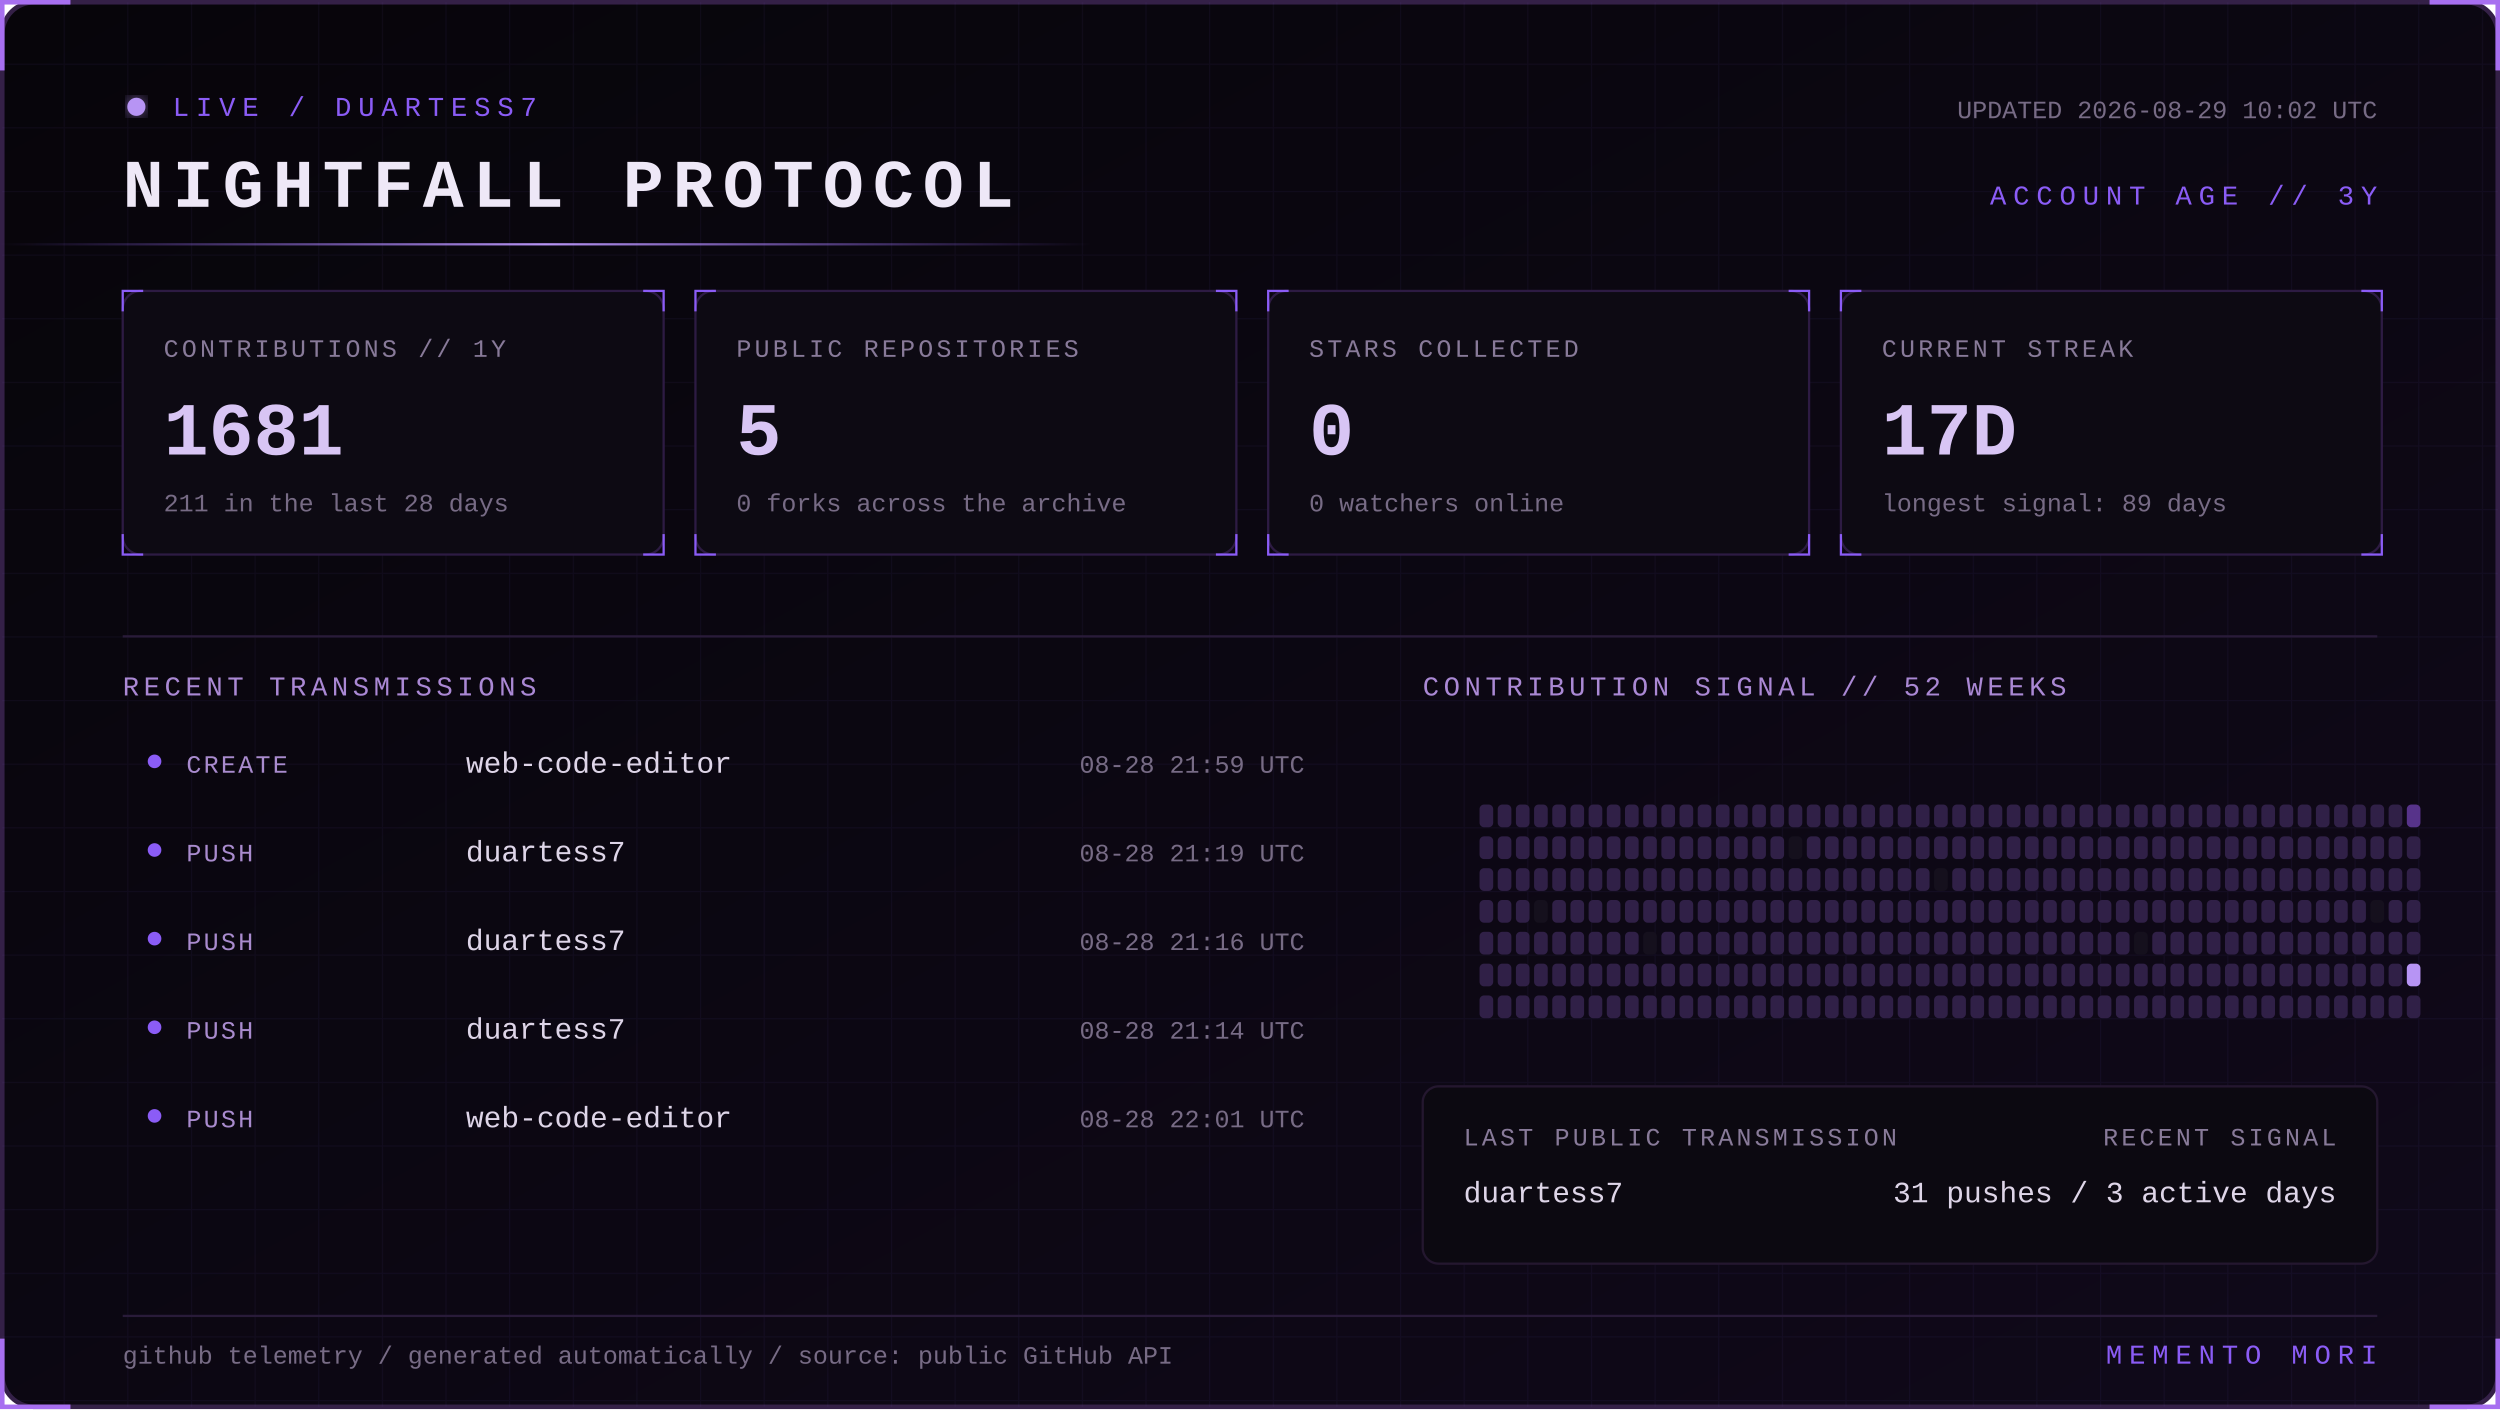
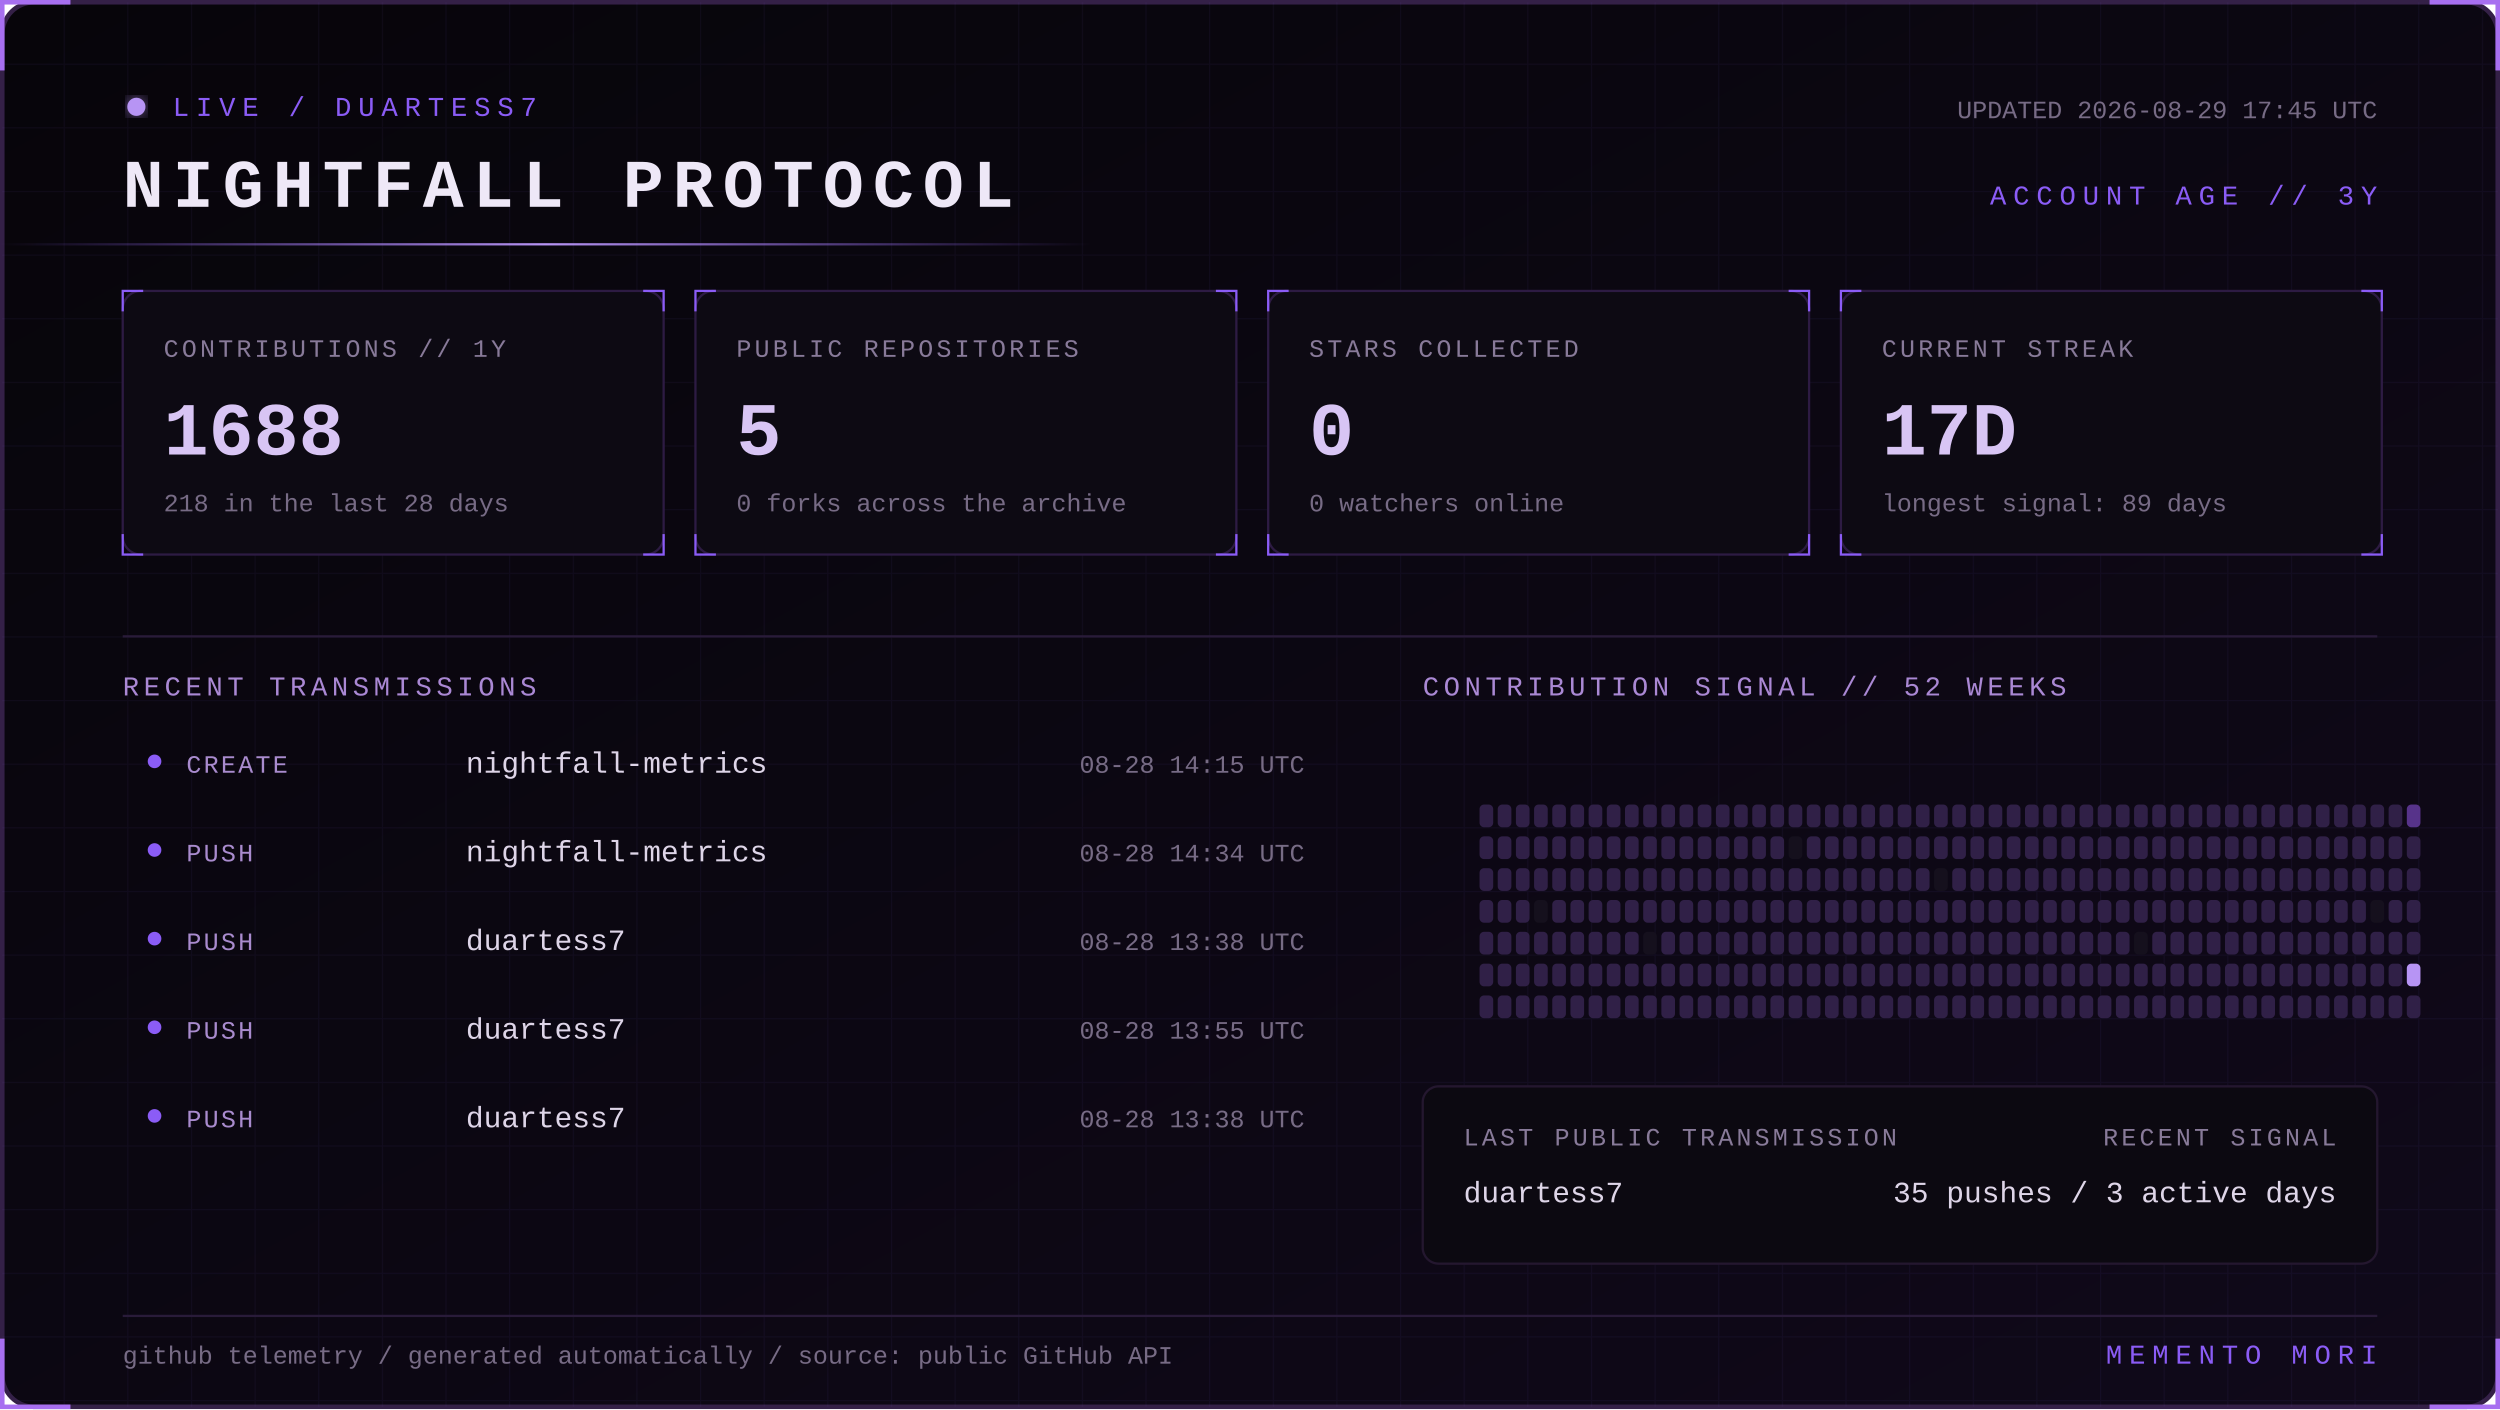
<svg xmlns="http://www.w3.org/2000/svg" width="1100" height="620" viewBox="0 0 1100 620" role="img" aria-labelledby="title desc">
  <defs>
    <linearGradient id="bg" x1="0" y1="0" x2="1" y2="1">
      <stop stop-color="#07050a" />
      <stop offset="1" stop-color="#10091a" />
    </linearGradient>
    <linearGradient id="beam">
      <stop stop-color="#8b5cf6" stop-opacity="0" />
      <stop offset=".5" stop-color="#b794f4" />
      <stop offset="1" stop-color="#8b5cf6" stop-opacity="0" />
    </linearGradient>
    <filter id="glow">
      <feGaussianBlur stdDeviation="4" result="b" />
      <feMerge>
        <feMergeNode in="b" />
        <feMergeNode in="SourceGraphic" />
      </feMerge>
    </filter>
    <pattern id="grid" width="28" height="28" patternUnits="userSpaceOnUse">
      <path d="M28 0H0V28" fill="none" stroke="#8b5cf6" stroke-opacity=".055" />
    </pattern>
    <style>
      text { font-family: Consolas, 'Courier New', monospace; }
      .kicker { fill:#8b5cf6; font-size:12px; letter-spacing:3px; }
      .title { fill:#eee8f7; font-size:30px; font-weight:700; letter-spacing:4px; }
      .label { fill:#887a99; font-size:11px; letter-spacing:1.4px; }
      .value { fill:#d8c5f4; font-size:33px; font-weight:700; }
      .detail,.pct { fill:#776b85; font-size:11px; }
      .section { fill:#aa88d4; font-size:12px; letter-spacing:2px; }
      .lang { fill:#ded5e8; font-size:13px; }
      .event { fill:#a98bce; font-size:11px; letter-spacing:1px; }
      .scan { animation:scan 5s linear infinite; }
      .blink { animation:blink 1.6s step-end infinite; }
      @keyframes scan { from { transform:translateX(-500px) } to { transform:translateX(1100px) } }
      @keyframes blink { 50% { opacity:.25 } }
    </style>
  </defs>
  <rect x="1" y="1" width="1098" height="618" rx="14" fill="url(#bg)" stroke="#342047" stroke-width="2" />
  <rect x="1" y="1" width="1098" height="618" rx="14" fill="url(#grid)" />
  <path d="M31 1H1v30 M1069 1h30v30 M1099 589v30h-30 M31 619H1v-30" stroke="#a76ff0" stroke-width="2" fill="none" />
  <g transform="translate(54 42)">
    <circle cx="6" cy="5" r="4" fill="#b794f4" filter="url(#glow)" class="blink" />
    <text x="22" y="9" class="kicker">LIVE / DUARTESS7</text>
    <text y="49" class="title">NIGHTFALL PROTOCOL</text>
-     <text x="992" y="10" text-anchor="end" class="detail">UPDATED 2026-08-29 10:02 UTC</text>
+     <text x="992" y="10" text-anchor="end" class="detail">UPDATED 2026-08-29 17:45 UTC</text>
    <text x="992" y="48" text-anchor="end" class="kicker">ACCOUNT AGE // 3Y</text>
  </g>
  <rect y="107" width="480" height="1" fill="url(#beam)" class="scan" />
  <g transform="translate(54 128)">
    <rect width="238" height="116" rx="8" fill="#0d0a13" stroke="#2d1b43" />
    <path d="M0 9V0h9 M229 0h9v9 M238 107v9h-9 M9 116H0v-9" stroke="#8b5cf6" fill="none" />
    <text x="18" y="29" class="label">CONTRIBUTIONS // 1Y</text>
-     <text x="18" y="72" class="value">1681</text>
-     <text x="18" y="97" class="detail">211 in the last 28 days</text>
+     <text x="18" y="72" class="value">1688</text>
+     <text x="18" y="97" class="detail">218 in the last 28 days</text>
  </g>
  <g transform="translate(306 128)">
    <rect width="238" height="116" rx="8" fill="#0d0a13" stroke="#2d1b43" />
    <path d="M0 9V0h9 M229 0h9v9 M238 107v9h-9 M9 116H0v-9" stroke="#8b5cf6" fill="none" />
    <text x="18" y="29" class="label">PUBLIC REPOSITORIES</text>
    <text x="18" y="72" class="value">5</text>
    <text x="18" y="97" class="detail">0 forks across the archive</text>
  </g>
  <g transform="translate(558 128)">
    <rect width="238" height="116" rx="8" fill="#0d0a13" stroke="#2d1b43" />
    <path d="M0 9V0h9 M229 0h9v9 M238 107v9h-9 M9 116H0v-9" stroke="#8b5cf6" fill="none" />
    <text x="18" y="29" class="label">STARS COLLECTED</text>
    <text x="18" y="72" class="value">0</text>
    <text x="18" y="97" class="detail">0 watchers online</text>
  </g>
  <g transform="translate(810 128)">
    <rect width="238" height="116" rx="8" fill="#0d0a13" stroke="#2d1b43" />
    <path d="M0 9V0h9 M229 0h9v9 M238 107v9h-9 M9 116H0v-9" stroke="#8b5cf6" fill="none" />
    <text x="18" y="29" class="label">CURRENT STREAK</text>
    <text x="18" y="72" class="value">17D</text>
    <text x="18" y="97" class="detail">longest signal: 89 days</text>
  </g>
  <path d="M54 280H1046" stroke="#291b39" />
  <text x="54" y="306" class="section">RECENT TRANSMISSIONS</text>
  <text x="626" y="306" class="section">CONTRIBUTION SIGNAL // 52 WEEKS</text>
  <circle cx="68" cy="335" r="3" fill="#8b5cf6" />
  <text x="82" y="340" class="event">CREATE</text>
-   <text x="205" y="340" class="lang">web-code-editor</text>
-   <text x="574" y="340" text-anchor="end" class="pct">08-28 21:59 UTC</text>
+   <text x="205" y="340" class="lang">nightfall-metrics</text>
+   <text x="574" y="340" text-anchor="end" class="pct">08-28 14:15 UTC</text>
  <circle cx="68" cy="374" r="3" fill="#8b5cf6" />
  <text x="82" y="379" class="event">PUSH</text>
-   <text x="205" y="379" class="lang">duartess7</text>
-   <text x="574" y="379" text-anchor="end" class="pct">08-28 21:19 UTC</text>
+   <text x="205" y="379" class="lang">nightfall-metrics</text>
+   <text x="574" y="379" text-anchor="end" class="pct">08-28 14:34 UTC</text>
  <circle cx="68" cy="413" r="3" fill="#8b5cf6" />
  <text x="82" y="418" class="event">PUSH</text>
  <text x="205" y="418" class="lang">duartess7</text>
-   <text x="574" y="418" text-anchor="end" class="pct">08-28 21:16 UTC</text>
+   <text x="574" y="418" text-anchor="end" class="pct">08-28 13:38 UTC</text>
  <circle cx="68" cy="452" r="3" fill="#8b5cf6" />
  <text x="82" y="457" class="event">PUSH</text>
  <text x="205" y="457" class="lang">duartess7</text>
-   <text x="574" y="457" text-anchor="end" class="pct">08-28 21:14 UTC</text>
+   <text x="574" y="457" text-anchor="end" class="pct">08-28 13:55 UTC</text>
  <circle cx="68" cy="491" r="3" fill="#8b5cf6" />
  <text x="82" y="496" class="event">PUSH</text>
-   <text x="205" y="496" class="lang">web-code-editor</text>
-   <text x="574" y="496" text-anchor="end" class="pct">08-28 22:01 UTC</text>
+   <text x="205" y="496" class="lang">duartess7</text>
+   <text x="574" y="496" text-anchor="end" class="pct">08-28 13:38 UTC</text>
  <g>
    <rect x="651" y="354" width="6" height="10" rx="2" fill="#302047" />
    <rect x="651" y="368" width="6" height="10" rx="2" fill="#302047" />
    <rect x="651" y="382" width="6" height="10" rx="2" fill="#302047" />
    <rect x="651" y="396" width="6" height="10" rx="2" fill="#302047" />
    <rect x="651" y="410" width="6" height="10" rx="2" fill="#302047" />
    <rect x="651" y="424" width="6" height="10" rx="2" fill="#302047" />
    <rect x="651" y="438" width="6" height="10" rx="2" fill="#302047" />
    <rect x="659" y="354" width="6" height="10" rx="2" fill="#302047" />
    <rect x="659" y="368" width="6" height="10" rx="2" fill="#302047" />
    <rect x="659" y="382" width="6" height="10" rx="2" fill="#302047" />
    <rect x="659" y="396" width="6" height="10" rx="2" fill="#302047" />
    <rect x="659" y="410" width="6" height="10" rx="2" fill="#302047" />
    <rect x="659" y="424" width="6" height="10" rx="2" fill="#302047" />
    <rect x="659" y="438" width="6" height="10" rx="2" fill="#302047" />
    <rect x="667" y="354" width="6" height="10" rx="2" fill="#302047" />
    <rect x="667" y="368" width="6" height="10" rx="2" fill="#302047" />
    <rect x="667" y="382" width="6" height="10" rx="2" fill="#302047" />
    <rect x="667" y="396" width="6" height="10" rx="2" fill="#302047" />
    <rect x="667" y="410" width="6" height="10" rx="2" fill="#302047" />
    <rect x="667" y="424" width="6" height="10" rx="2" fill="#302047" />
    <rect x="667" y="438" width="6" height="10" rx="2" fill="#302047" />
    <rect x="675" y="354" width="6" height="10" rx="2" fill="#302047" />
    <rect x="675" y="368" width="6" height="10" rx="2" fill="#302047" />
    <rect x="675" y="382" width="6" height="10" rx="2" fill="#302047" />
    <rect x="675" y="396" width="6" height="10" rx="2" fill="#15101d" />
    <rect x="675" y="410" width="6" height="10" rx="2" fill="#302047" />
    <rect x="675" y="424" width="6" height="10" rx="2" fill="#302047" />
    <rect x="675" y="438" width="6" height="10" rx="2" fill="#302047" />
    <rect x="683" y="354" width="6" height="10" rx="2" fill="#302047" />
    <rect x="683" y="368" width="6" height="10" rx="2" fill="#302047" />
    <rect x="683" y="382" width="6" height="10" rx="2" fill="#302047" />
    <rect x="683" y="396" width="6" height="10" rx="2" fill="#302047" />
    <rect x="683" y="410" width="6" height="10" rx="2" fill="#302047" />
    <rect x="683" y="424" width="6" height="10" rx="2" fill="#302047" />
    <rect x="683" y="438" width="6" height="10" rx="2" fill="#302047" />
    <rect x="691" y="354" width="6" height="10" rx="2" fill="#302047" />
    <rect x="691" y="368" width="6" height="10" rx="2" fill="#302047" />
    <rect x="691" y="382" width="6" height="10" rx="2" fill="#302047" />
    <rect x="691" y="396" width="6" height="10" rx="2" fill="#302047" />
    <rect x="691" y="410" width="6" height="10" rx="2" fill="#302047" />
    <rect x="691" y="424" width="6" height="10" rx="2" fill="#302047" />
    <rect x="691" y="438" width="6" height="10" rx="2" fill="#302047" />
    <rect x="699" y="354" width="6" height="10" rx="2" fill="#302047" />
    <rect x="699" y="368" width="6" height="10" rx="2" fill="#302047" />
    <rect x="699" y="382" width="6" height="10" rx="2" fill="#302047" />
    <rect x="699" y="396" width="6" height="10" rx="2" fill="#302047" />
    <rect x="699" y="410" width="6" height="10" rx="2" fill="#302047" />
    <rect x="699" y="424" width="6" height="10" rx="2" fill="#302047" />
    <rect x="699" y="438" width="6" height="10" rx="2" fill="#302047" />
    <rect x="707" y="354" width="6" height="10" rx="2" fill="#302047" />
    <rect x="707" y="368" width="6" height="10" rx="2" fill="#302047" />
    <rect x="707" y="382" width="6" height="10" rx="2" fill="#302047" />
    <rect x="707" y="396" width="6" height="10" rx="2" fill="#302047" />
    <rect x="707" y="410" width="6" height="10" rx="2" fill="#302047" />
    <rect x="707" y="424" width="6" height="10" rx="2" fill="#302047" />
    <rect x="707" y="438" width="6" height="10" rx="2" fill="#302047" />
    <rect x="715" y="354" width="6" height="10" rx="2" fill="#302047" />
    <rect x="715" y="368" width="6" height="10" rx="2" fill="#302047" />
    <rect x="715" y="382" width="6" height="10" rx="2" fill="#302047" />
    <rect x="715" y="396" width="6" height="10" rx="2" fill="#302047" />
    <rect x="715" y="410" width="6" height="10" rx="2" fill="#302047" />
    <rect x="715" y="424" width="6" height="10" rx="2" fill="#302047" />
    <rect x="715" y="438" width="6" height="10" rx="2" fill="#302047" />
    <rect x="723" y="354" width="6" height="10" rx="2" fill="#302047" />
    <rect x="723" y="368" width="6" height="10" rx="2" fill="#302047" />
    <rect x="723" y="382" width="6" height="10" rx="2" fill="#302047" />
    <rect x="723" y="396" width="6" height="10" rx="2" fill="#302047" />
    <rect x="723" y="410" width="6" height="10" rx="2" fill="#15101d" />
    <rect x="723" y="424" width="6" height="10" rx="2" fill="#302047" />
    <rect x="723" y="438" width="6" height="10" rx="2" fill="#302047" />
    <rect x="731" y="354" width="6" height="10" rx="2" fill="#302047" />
    <rect x="731" y="368" width="6" height="10" rx="2" fill="#302047" />
    <rect x="731" y="382" width="6" height="10" rx="2" fill="#302047" />
    <rect x="731" y="396" width="6" height="10" rx="2" fill="#302047" />
    <rect x="731" y="410" width="6" height="10" rx="2" fill="#302047" />
    <rect x="731" y="424" width="6" height="10" rx="2" fill="#302047" />
    <rect x="731" y="438" width="6" height="10" rx="2" fill="#302047" />
    <rect x="739" y="354" width="6" height="10" rx="2" fill="#302047" />
    <rect x="739" y="368" width="6" height="10" rx="2" fill="#302047" />
    <rect x="739" y="382" width="6" height="10" rx="2" fill="#302047" />
    <rect x="739" y="396" width="6" height="10" rx="2" fill="#302047" />
    <rect x="739" y="410" width="6" height="10" rx="2" fill="#302047" />
    <rect x="739" y="424" width="6" height="10" rx="2" fill="#302047" />
    <rect x="739" y="438" width="6" height="10" rx="2" fill="#302047" />
    <rect x="747" y="354" width="6" height="10" rx="2" fill="#302047" />
    <rect x="747" y="368" width="6" height="10" rx="2" fill="#302047" />
    <rect x="747" y="382" width="6" height="10" rx="2" fill="#302047" />
    <rect x="747" y="396" width="6" height="10" rx="2" fill="#302047" />
    <rect x="747" y="410" width="6" height="10" rx="2" fill="#302047" />
    <rect x="747" y="424" width="6" height="10" rx="2" fill="#302047" />
    <rect x="747" y="438" width="6" height="10" rx="2" fill="#302047" />
    <rect x="755" y="354" width="6" height="10" rx="2" fill="#302047" />
    <rect x="755" y="368" width="6" height="10" rx="2" fill="#302047" />
    <rect x="755" y="382" width="6" height="10" rx="2" fill="#302047" />
    <rect x="755" y="396" width="6" height="10" rx="2" fill="#302047" />
    <rect x="755" y="410" width="6" height="10" rx="2" fill="#302047" />
    <rect x="755" y="424" width="6" height="10" rx="2" fill="#302047" />
    <rect x="755" y="438" width="6" height="10" rx="2" fill="#302047" />
    <rect x="763" y="354" width="6" height="10" rx="2" fill="#302047" />
    <rect x="763" y="368" width="6" height="10" rx="2" fill="#302047" />
    <rect x="763" y="382" width="6" height="10" rx="2" fill="#302047" />
    <rect x="763" y="396" width="6" height="10" rx="2" fill="#302047" />
    <rect x="763" y="410" width="6" height="10" rx="2" fill="#302047" />
    <rect x="763" y="424" width="6" height="10" rx="2" fill="#302047" />
    <rect x="763" y="438" width="6" height="10" rx="2" fill="#302047" />
    <rect x="771" y="354" width="6" height="10" rx="2" fill="#302047" />
    <rect x="771" y="368" width="6" height="10" rx="2" fill="#302047" />
    <rect x="771" y="382" width="6" height="10" rx="2" fill="#302047" />
    <rect x="771" y="396" width="6" height="10" rx="2" fill="#302047" />
    <rect x="771" y="410" width="6" height="10" rx="2" fill="#302047" />
    <rect x="771" y="424" width="6" height="10" rx="2" fill="#302047" />
    <rect x="771" y="438" width="6" height="10" rx="2" fill="#302047" />
    <rect x="779" y="354" width="6" height="10" rx="2" fill="#302047" />
    <rect x="779" y="368" width="6" height="10" rx="2" fill="#302047" />
    <rect x="779" y="382" width="6" height="10" rx="2" fill="#302047" />
    <rect x="779" y="396" width="6" height="10" rx="2" fill="#302047" />
    <rect x="779" y="410" width="6" height="10" rx="2" fill="#302047" />
    <rect x="779" y="424" width="6" height="10" rx="2" fill="#302047" />
    <rect x="779" y="438" width="6" height="10" rx="2" fill="#302047" />
    <rect x="787" y="354" width="6" height="10" rx="2" fill="#302047" />
    <rect x="787" y="368" width="6" height="10" rx="2" fill="#15101d" />
    <rect x="787" y="382" width="6" height="10" rx="2" fill="#302047" />
    <rect x="787" y="396" width="6" height="10" rx="2" fill="#302047" />
    <rect x="787" y="410" width="6" height="10" rx="2" fill="#302047" />
    <rect x="787" y="424" width="6" height="10" rx="2" fill="#302047" />
    <rect x="787" y="438" width="6" height="10" rx="2" fill="#302047" />
    <rect x="795" y="354" width="6" height="10" rx="2" fill="#302047" />
    <rect x="795" y="368" width="6" height="10" rx="2" fill="#302047" />
    <rect x="795" y="382" width="6" height="10" rx="2" fill="#302047" />
    <rect x="795" y="396" width="6" height="10" rx="2" fill="#302047" />
    <rect x="795" y="410" width="6" height="10" rx="2" fill="#302047" />
    <rect x="795" y="424" width="6" height="10" rx="2" fill="#302047" />
    <rect x="795" y="438" width="6" height="10" rx="2" fill="#302047" />
    <rect x="803" y="354" width="6" height="10" rx="2" fill="#302047" />
    <rect x="803" y="368" width="6" height="10" rx="2" fill="#302047" />
    <rect x="803" y="382" width="6" height="10" rx="2" fill="#302047" />
    <rect x="803" y="396" width="6" height="10" rx="2" fill="#302047" />
    <rect x="803" y="410" width="6" height="10" rx="2" fill="#302047" />
    <rect x="803" y="424" width="6" height="10" rx="2" fill="#302047" />
    <rect x="803" y="438" width="6" height="10" rx="2" fill="#302047" />
    <rect x="811" y="354" width="6" height="10" rx="2" fill="#302047" />
    <rect x="811" y="368" width="6" height="10" rx="2" fill="#302047" />
    <rect x="811" y="382" width="6" height="10" rx="2" fill="#302047" />
    <rect x="811" y="396" width="6" height="10" rx="2" fill="#302047" />
    <rect x="811" y="410" width="6" height="10" rx="2" fill="#302047" />
    <rect x="811" y="424" width="6" height="10" rx="2" fill="#302047" />
    <rect x="811" y="438" width="6" height="10" rx="2" fill="#302047" />
    <rect x="819" y="354" width="6" height="10" rx="2" fill="#302047" />
    <rect x="819" y="368" width="6" height="10" rx="2" fill="#302047" />
    <rect x="819" y="382" width="6" height="10" rx="2" fill="#302047" />
    <rect x="819" y="396" width="6" height="10" rx="2" fill="#302047" />
    <rect x="819" y="410" width="6" height="10" rx="2" fill="#302047" />
    <rect x="819" y="424" width="6" height="10" rx="2" fill="#302047" />
    <rect x="819" y="438" width="6" height="10" rx="2" fill="#302047" />
    <rect x="827" y="354" width="6" height="10" rx="2" fill="#302047" />
    <rect x="827" y="368" width="6" height="10" rx="2" fill="#302047" />
    <rect x="827" y="382" width="6" height="10" rx="2" fill="#302047" />
    <rect x="827" y="396" width="6" height="10" rx="2" fill="#302047" />
    <rect x="827" y="410" width="6" height="10" rx="2" fill="#302047" />
    <rect x="827" y="424" width="6" height="10" rx="2" fill="#302047" />
    <rect x="827" y="438" width="6" height="10" rx="2" fill="#302047" />
    <rect x="835" y="354" width="6" height="10" rx="2" fill="#302047" />
    <rect x="835" y="368" width="6" height="10" rx="2" fill="#302047" />
    <rect x="835" y="382" width="6" height="10" rx="2" fill="#302047" />
    <rect x="835" y="396" width="6" height="10" rx="2" fill="#302047" />
    <rect x="835" y="410" width="6" height="10" rx="2" fill="#302047" />
    <rect x="835" y="424" width="6" height="10" rx="2" fill="#302047" />
    <rect x="835" y="438" width="6" height="10" rx="2" fill="#302047" />
    <rect x="843" y="354" width="6" height="10" rx="2" fill="#302047" />
    <rect x="843" y="368" width="6" height="10" rx="2" fill="#302047" />
    <rect x="843" y="382" width="6" height="10" rx="2" fill="#302047" />
    <rect x="843" y="396" width="6" height="10" rx="2" fill="#302047" />
    <rect x="843" y="410" width="6" height="10" rx="2" fill="#302047" />
    <rect x="843" y="424" width="6" height="10" rx="2" fill="#302047" />
    <rect x="843" y="438" width="6" height="10" rx="2" fill="#302047" />
    <rect x="851" y="354" width="6" height="10" rx="2" fill="#302047" />
    <rect x="851" y="368" width="6" height="10" rx="2" fill="#302047" />
    <rect x="851" y="382" width="6" height="10" rx="2" fill="#15101d" />
    <rect x="851" y="396" width="6" height="10" rx="2" fill="#302047" />
    <rect x="851" y="410" width="6" height="10" rx="2" fill="#302047" />
    <rect x="851" y="424" width="6" height="10" rx="2" fill="#302047" />
    <rect x="851" y="438" width="6" height="10" rx="2" fill="#302047" />
    <rect x="859" y="354" width="6" height="10" rx="2" fill="#302047" />
    <rect x="859" y="368" width="6" height="10" rx="2" fill="#302047" />
    <rect x="859" y="382" width="6" height="10" rx="2" fill="#302047" />
    <rect x="859" y="396" width="6" height="10" rx="2" fill="#302047" />
    <rect x="859" y="410" width="6" height="10" rx="2" fill="#302047" />
    <rect x="859" y="424" width="6" height="10" rx="2" fill="#302047" />
    <rect x="859" y="438" width="6" height="10" rx="2" fill="#302047" />
    <rect x="867" y="354" width="6" height="10" rx="2" fill="#302047" />
    <rect x="867" y="368" width="6" height="10" rx="2" fill="#302047" />
    <rect x="867" y="382" width="6" height="10" rx="2" fill="#302047" />
    <rect x="867" y="396" width="6" height="10" rx="2" fill="#302047" />
    <rect x="867" y="410" width="6" height="10" rx="2" fill="#302047" />
    <rect x="867" y="424" width="6" height="10" rx="2" fill="#302047" />
    <rect x="867" y="438" width="6" height="10" rx="2" fill="#302047" />
    <rect x="875" y="354" width="6" height="10" rx="2" fill="#302047" />
    <rect x="875" y="368" width="6" height="10" rx="2" fill="#302047" />
    <rect x="875" y="382" width="6" height="10" rx="2" fill="#302047" />
    <rect x="875" y="396" width="6" height="10" rx="2" fill="#302047" />
    <rect x="875" y="410" width="6" height="10" rx="2" fill="#302047" />
    <rect x="875" y="424" width="6" height="10" rx="2" fill="#302047" />
    <rect x="875" y="438" width="6" height="10" rx="2" fill="#302047" />
    <rect x="883" y="354" width="6" height="10" rx="2" fill="#302047" />
    <rect x="883" y="368" width="6" height="10" rx="2" fill="#302047" />
    <rect x="883" y="382" width="6" height="10" rx="2" fill="#302047" />
    <rect x="883" y="396" width="6" height="10" rx="2" fill="#302047" />
    <rect x="883" y="410" width="6" height="10" rx="2" fill="#302047" />
    <rect x="883" y="424" width="6" height="10" rx="2" fill="#302047" />
    <rect x="883" y="438" width="6" height="10" rx="2" fill="#302047" />
    <rect x="891" y="354" width="6" height="10" rx="2" fill="#302047" />
    <rect x="891" y="368" width="6" height="10" rx="2" fill="#302047" />
    <rect x="891" y="382" width="6" height="10" rx="2" fill="#302047" />
    <rect x="891" y="396" width="6" height="10" rx="2" fill="#302047" />
    <rect x="891" y="410" width="6" height="10" rx="2" fill="#302047" />
    <rect x="891" y="424" width="6" height="10" rx="2" fill="#302047" />
    <rect x="891" y="438" width="6" height="10" rx="2" fill="#302047" />
    <rect x="899" y="354" width="6" height="10" rx="2" fill="#302047" />
    <rect x="899" y="368" width="6" height="10" rx="2" fill="#302047" />
    <rect x="899" y="382" width="6" height="10" rx="2" fill="#302047" />
    <rect x="899" y="396" width="6" height="10" rx="2" fill="#302047" />
    <rect x="899" y="410" width="6" height="10" rx="2" fill="#302047" />
    <rect x="899" y="424" width="6" height="10" rx="2" fill="#302047" />
    <rect x="899" y="438" width="6" height="10" rx="2" fill="#302047" />
    <rect x="907" y="354" width="6" height="10" rx="2" fill="#302047" />
    <rect x="907" y="368" width="6" height="10" rx="2" fill="#302047" />
    <rect x="907" y="382" width="6" height="10" rx="2" fill="#302047" />
    <rect x="907" y="396" width="6" height="10" rx="2" fill="#302047" />
    <rect x="907" y="410" width="6" height="10" rx="2" fill="#302047" />
    <rect x="907" y="424" width="6" height="10" rx="2" fill="#302047" />
    <rect x="907" y="438" width="6" height="10" rx="2" fill="#302047" />
    <rect x="915" y="354" width="6" height="10" rx="2" fill="#302047" />
    <rect x="915" y="368" width="6" height="10" rx="2" fill="#302047" />
    <rect x="915" y="382" width="6" height="10" rx="2" fill="#302047" />
    <rect x="915" y="396" width="6" height="10" rx="2" fill="#302047" />
    <rect x="915" y="410" width="6" height="10" rx="2" fill="#302047" />
    <rect x="915" y="424" width="6" height="10" rx="2" fill="#302047" />
    <rect x="915" y="438" width="6" height="10" rx="2" fill="#302047" />
    <rect x="923" y="354" width="6" height="10" rx="2" fill="#302047" />
    <rect x="923" y="368" width="6" height="10" rx="2" fill="#302047" />
    <rect x="923" y="382" width="6" height="10" rx="2" fill="#302047" />
    <rect x="923" y="396" width="6" height="10" rx="2" fill="#302047" />
    <rect x="923" y="410" width="6" height="10" rx="2" fill="#302047" />
    <rect x="923" y="424" width="6" height="10" rx="2" fill="#302047" />
    <rect x="923" y="438" width="6" height="10" rx="2" fill="#302047" />
    <rect x="931" y="354" width="6" height="10" rx="2" fill="#302047" />
    <rect x="931" y="368" width="6" height="10" rx="2" fill="#302047" />
    <rect x="931" y="382" width="6" height="10" rx="2" fill="#302047" />
    <rect x="931" y="396" width="6" height="10" rx="2" fill="#302047" />
    <rect x="931" y="410" width="6" height="10" rx="2" fill="#302047" />
    <rect x="931" y="424" width="6" height="10" rx="2" fill="#302047" />
    <rect x="931" y="438" width="6" height="10" rx="2" fill="#302047" />
    <rect x="939" y="354" width="6" height="10" rx="2" fill="#302047" />
    <rect x="939" y="368" width="6" height="10" rx="2" fill="#302047" />
    <rect x="939" y="382" width="6" height="10" rx="2" fill="#302047" />
    <rect x="939" y="396" width="6" height="10" rx="2" fill="#302047" />
    <rect x="939" y="410" width="6" height="10" rx="2" fill="#15101d" />
    <rect x="939" y="424" width="6" height="10" rx="2" fill="#302047" />
    <rect x="939" y="438" width="6" height="10" rx="2" fill="#302047" />
    <rect x="947" y="354" width="6" height="10" rx="2" fill="#302047" />
    <rect x="947" y="368" width="6" height="10" rx="2" fill="#302047" />
    <rect x="947" y="382" width="6" height="10" rx="2" fill="#302047" />
    <rect x="947" y="396" width="6" height="10" rx="2" fill="#302047" />
    <rect x="947" y="410" width="6" height="10" rx="2" fill="#302047" />
    <rect x="947" y="424" width="6" height="10" rx="2" fill="#302047" />
    <rect x="947" y="438" width="6" height="10" rx="2" fill="#302047" />
    <rect x="955" y="354" width="6" height="10" rx="2" fill="#302047" />
    <rect x="955" y="368" width="6" height="10" rx="2" fill="#302047" />
    <rect x="955" y="382" width="6" height="10" rx="2" fill="#302047" />
    <rect x="955" y="396" width="6" height="10" rx="2" fill="#302047" />
    <rect x="955" y="410" width="6" height="10" rx="2" fill="#302047" />
    <rect x="955" y="424" width="6" height="10" rx="2" fill="#302047" />
    <rect x="955" y="438" width="6" height="10" rx="2" fill="#302047" />
    <rect x="963" y="354" width="6" height="10" rx="2" fill="#302047" />
    <rect x="963" y="368" width="6" height="10" rx="2" fill="#302047" />
    <rect x="963" y="382" width="6" height="10" rx="2" fill="#302047" />
    <rect x="963" y="396" width="6" height="10" rx="2" fill="#302047" />
    <rect x="963" y="410" width="6" height="10" rx="2" fill="#302047" />
    <rect x="963" y="424" width="6" height="10" rx="2" fill="#302047" />
    <rect x="963" y="438" width="6" height="10" rx="2" fill="#302047" />
    <rect x="971" y="354" width="6" height="10" rx="2" fill="#302047" />
    <rect x="971" y="368" width="6" height="10" rx="2" fill="#302047" />
    <rect x="971" y="382" width="6" height="10" rx="2" fill="#302047" />
    <rect x="971" y="396" width="6" height="10" rx="2" fill="#302047" />
    <rect x="971" y="410" width="6" height="10" rx="2" fill="#302047" />
    <rect x="971" y="424" width="6" height="10" rx="2" fill="#302047" />
    <rect x="971" y="438" width="6" height="10" rx="2" fill="#302047" />
    <rect x="979" y="354" width="6" height="10" rx="2" fill="#302047" />
    <rect x="979" y="368" width="6" height="10" rx="2" fill="#302047" />
    <rect x="979" y="382" width="6" height="10" rx="2" fill="#302047" />
    <rect x="979" y="396" width="6" height="10" rx="2" fill="#302047" />
    <rect x="979" y="410" width="6" height="10" rx="2" fill="#302047" />
    <rect x="979" y="424" width="6" height="10" rx="2" fill="#302047" />
    <rect x="979" y="438" width="6" height="10" rx="2" fill="#302047" />
    <rect x="987" y="354" width="6" height="10" rx="2" fill="#302047" />
    <rect x="987" y="368" width="6" height="10" rx="2" fill="#302047" />
    <rect x="987" y="382" width="6" height="10" rx="2" fill="#302047" />
    <rect x="987" y="396" width="6" height="10" rx="2" fill="#302047" />
    <rect x="987" y="410" width="6" height="10" rx="2" fill="#302047" />
    <rect x="987" y="424" width="6" height="10" rx="2" fill="#302047" />
    <rect x="987" y="438" width="6" height="10" rx="2" fill="#302047" />
    <rect x="995" y="354" width="6" height="10" rx="2" fill="#302047" />
    <rect x="995" y="368" width="6" height="10" rx="2" fill="#302047" />
    <rect x="995" y="382" width="6" height="10" rx="2" fill="#302047" />
    <rect x="995" y="396" width="6" height="10" rx="2" fill="#302047" />
    <rect x="995" y="410" width="6" height="10" rx="2" fill="#302047" />
    <rect x="995" y="424" width="6" height="10" rx="2" fill="#302047" />
    <rect x="995" y="438" width="6" height="10" rx="2" fill="#302047" />
    <rect x="1003" y="354" width="6" height="10" rx="2" fill="#302047" />
    <rect x="1003" y="368" width="6" height="10" rx="2" fill="#302047" />
    <rect x="1003" y="382" width="6" height="10" rx="2" fill="#302047" />
    <rect x="1003" y="396" width="6" height="10" rx="2" fill="#302047" />
    <rect x="1003" y="410" width="6" height="10" rx="2" fill="#302047" />
    <rect x="1003" y="424" width="6" height="10" rx="2" fill="#302047" />
    <rect x="1003" y="438" width="6" height="10" rx="2" fill="#302047" />
    <rect x="1011" y="354" width="6" height="10" rx="2" fill="#302047" />
    <rect x="1011" y="368" width="6" height="10" rx="2" fill="#302047" />
    <rect x="1011" y="382" width="6" height="10" rx="2" fill="#302047" />
    <rect x="1011" y="396" width="6" height="10" rx="2" fill="#302047" />
    <rect x="1011" y="410" width="6" height="10" rx="2" fill="#302047" />
    <rect x="1011" y="424" width="6" height="10" rx="2" fill="#302047" />
    <rect x="1011" y="438" width="6" height="10" rx="2" fill="#302047" />
    <rect x="1019" y="354" width="6" height="10" rx="2" fill="#302047" />
    <rect x="1019" y="368" width="6" height="10" rx="2" fill="#302047" />
    <rect x="1019" y="382" width="6" height="10" rx="2" fill="#302047" />
    <rect x="1019" y="396" width="6" height="10" rx="2" fill="#302047" />
    <rect x="1019" y="410" width="6" height="10" rx="2" fill="#302047" />
    <rect x="1019" y="424" width="6" height="10" rx="2" fill="#302047" />
    <rect x="1019" y="438" width="6" height="10" rx="2" fill="#302047" />
    <rect x="1027" y="354" width="6" height="10" rx="2" fill="#302047" />
    <rect x="1027" y="368" width="6" height="10" rx="2" fill="#302047" />
    <rect x="1027" y="382" width="6" height="10" rx="2" fill="#302047" />
    <rect x="1027" y="396" width="6" height="10" rx="2" fill="#302047" />
    <rect x="1027" y="410" width="6" height="10" rx="2" fill="#302047" />
    <rect x="1027" y="424" width="6" height="10" rx="2" fill="#302047" />
    <rect x="1027" y="438" width="6" height="10" rx="2" fill="#302047" />
    <rect x="1035" y="354" width="6" height="10" rx="2" fill="#302047" />
    <rect x="1035" y="368" width="6" height="10" rx="2" fill="#302047" />
    <rect x="1035" y="382" width="6" height="10" rx="2" fill="#302047" />
    <rect x="1035" y="396" width="6" height="10" rx="2" fill="#302047" />
    <rect x="1035" y="410" width="6" height="10" rx="2" fill="#302047" />
    <rect x="1035" y="424" width="6" height="10" rx="2" fill="#302047" />
    <rect x="1035" y="438" width="6" height="10" rx="2" fill="#302047" />
    <rect x="1043" y="354" width="6" height="10" rx="2" fill="#302047" />
    <rect x="1043" y="368" width="6" height="10" rx="2" fill="#302047" />
    <rect x="1043" y="382" width="6" height="10" rx="2" fill="#302047" />
    <rect x="1043" y="396" width="6" height="10" rx="2" fill="#15101d" />
    <rect x="1043" y="410" width="6" height="10" rx="2" fill="#302047" />
    <rect x="1043" y="424" width="6" height="10" rx="2" fill="#302047" />
    <rect x="1043" y="438" width="6" height="10" rx="2" fill="#302047" />
    <rect x="1051" y="354" width="6" height="10" rx="2" fill="#302047" />
    <rect x="1051" y="368" width="6" height="10" rx="2" fill="#302047" />
    <rect x="1051" y="382" width="6" height="10" rx="2" fill="#302047" />
    <rect x="1051" y="396" width="6" height="10" rx="2" fill="#302047" />
    <rect x="1051" y="410" width="6" height="10" rx="2" fill="#302047" />
    <rect x="1051" y="424" width="6" height="10" rx="2" fill="#302047" />
    <rect x="1051" y="438" width="6" height="10" rx="2" fill="#302047" />
    <rect x="1059" y="354" width="6" height="10" rx="2" fill="#57338a" />
    <rect x="1059" y="368" width="6" height="10" rx="2" fill="#302047" />
    <rect x="1059" y="382" width="6" height="10" rx="2" fill="#302047" />
    <rect x="1059" y="396" width="6" height="10" rx="2" fill="#302047" />
    <rect x="1059" y="410" width="6" height="10" rx="2" fill="#302047" />
    <rect x="1059" y="424" width="6" height="10" rx="2" fill="#b794f4" />
    <rect x="1059" y="438" width="6" height="10" rx="2" fill="#302047" />
  </g>
  <g transform="translate(626 478)">
    <rect width="420" height="78" rx="7" fill="#0c0911" stroke="#24172f" />
    <text x="18" y="26" class="label">LAST PUBLIC TRANSMISSION</text>
    <text x="18" y="51" class="lang">duartess7</text>
    <text x="402" y="26" text-anchor="end" class="label">RECENT SIGNAL</text>
-     <text x="402" y="51" text-anchor="end" class="lang">31 pushes / 3 active days</text>
+     <text x="402" y="51" text-anchor="end" class="lang">35 pushes / 3 active days</text>
  </g>
  <path d="M54 579H1046" stroke="#291b39" />
  <text x="54" y="600" class="detail">github telemetry / generated automatically / source: public GitHub API</text>
  <text x="1046" y="600" text-anchor="end" class="kicker">MEMENTO MORI</text>
</svg>
